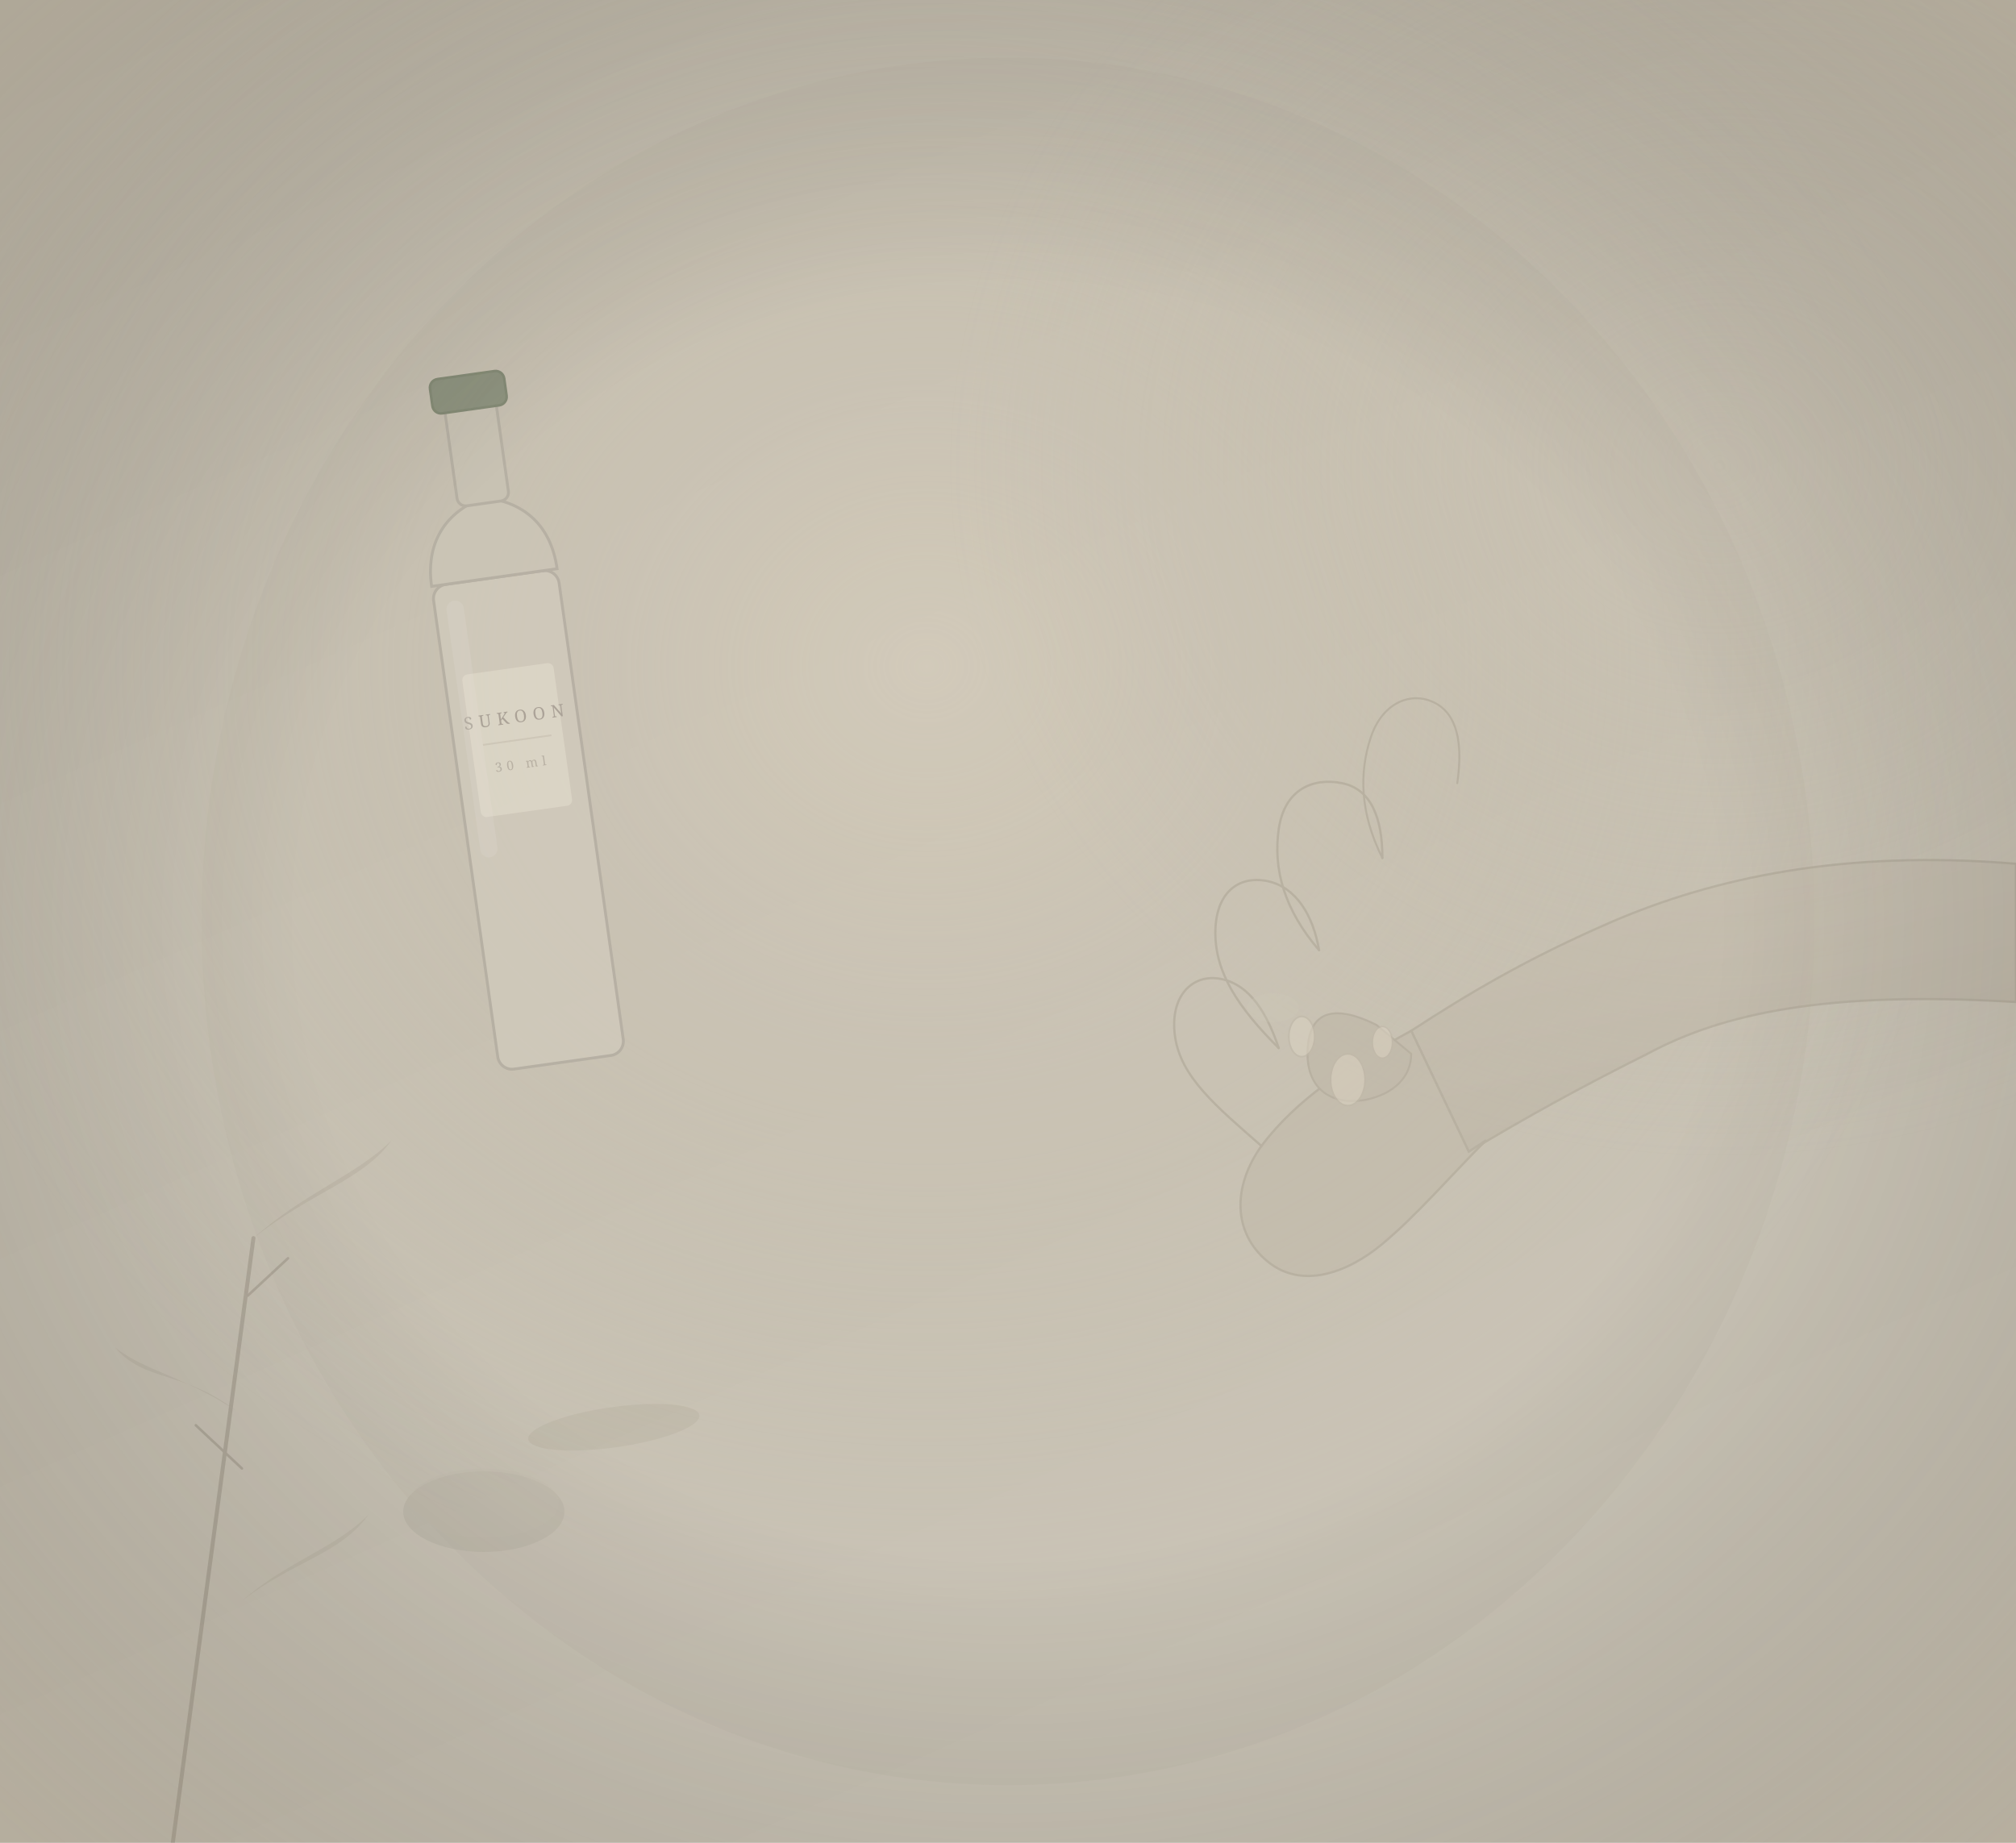
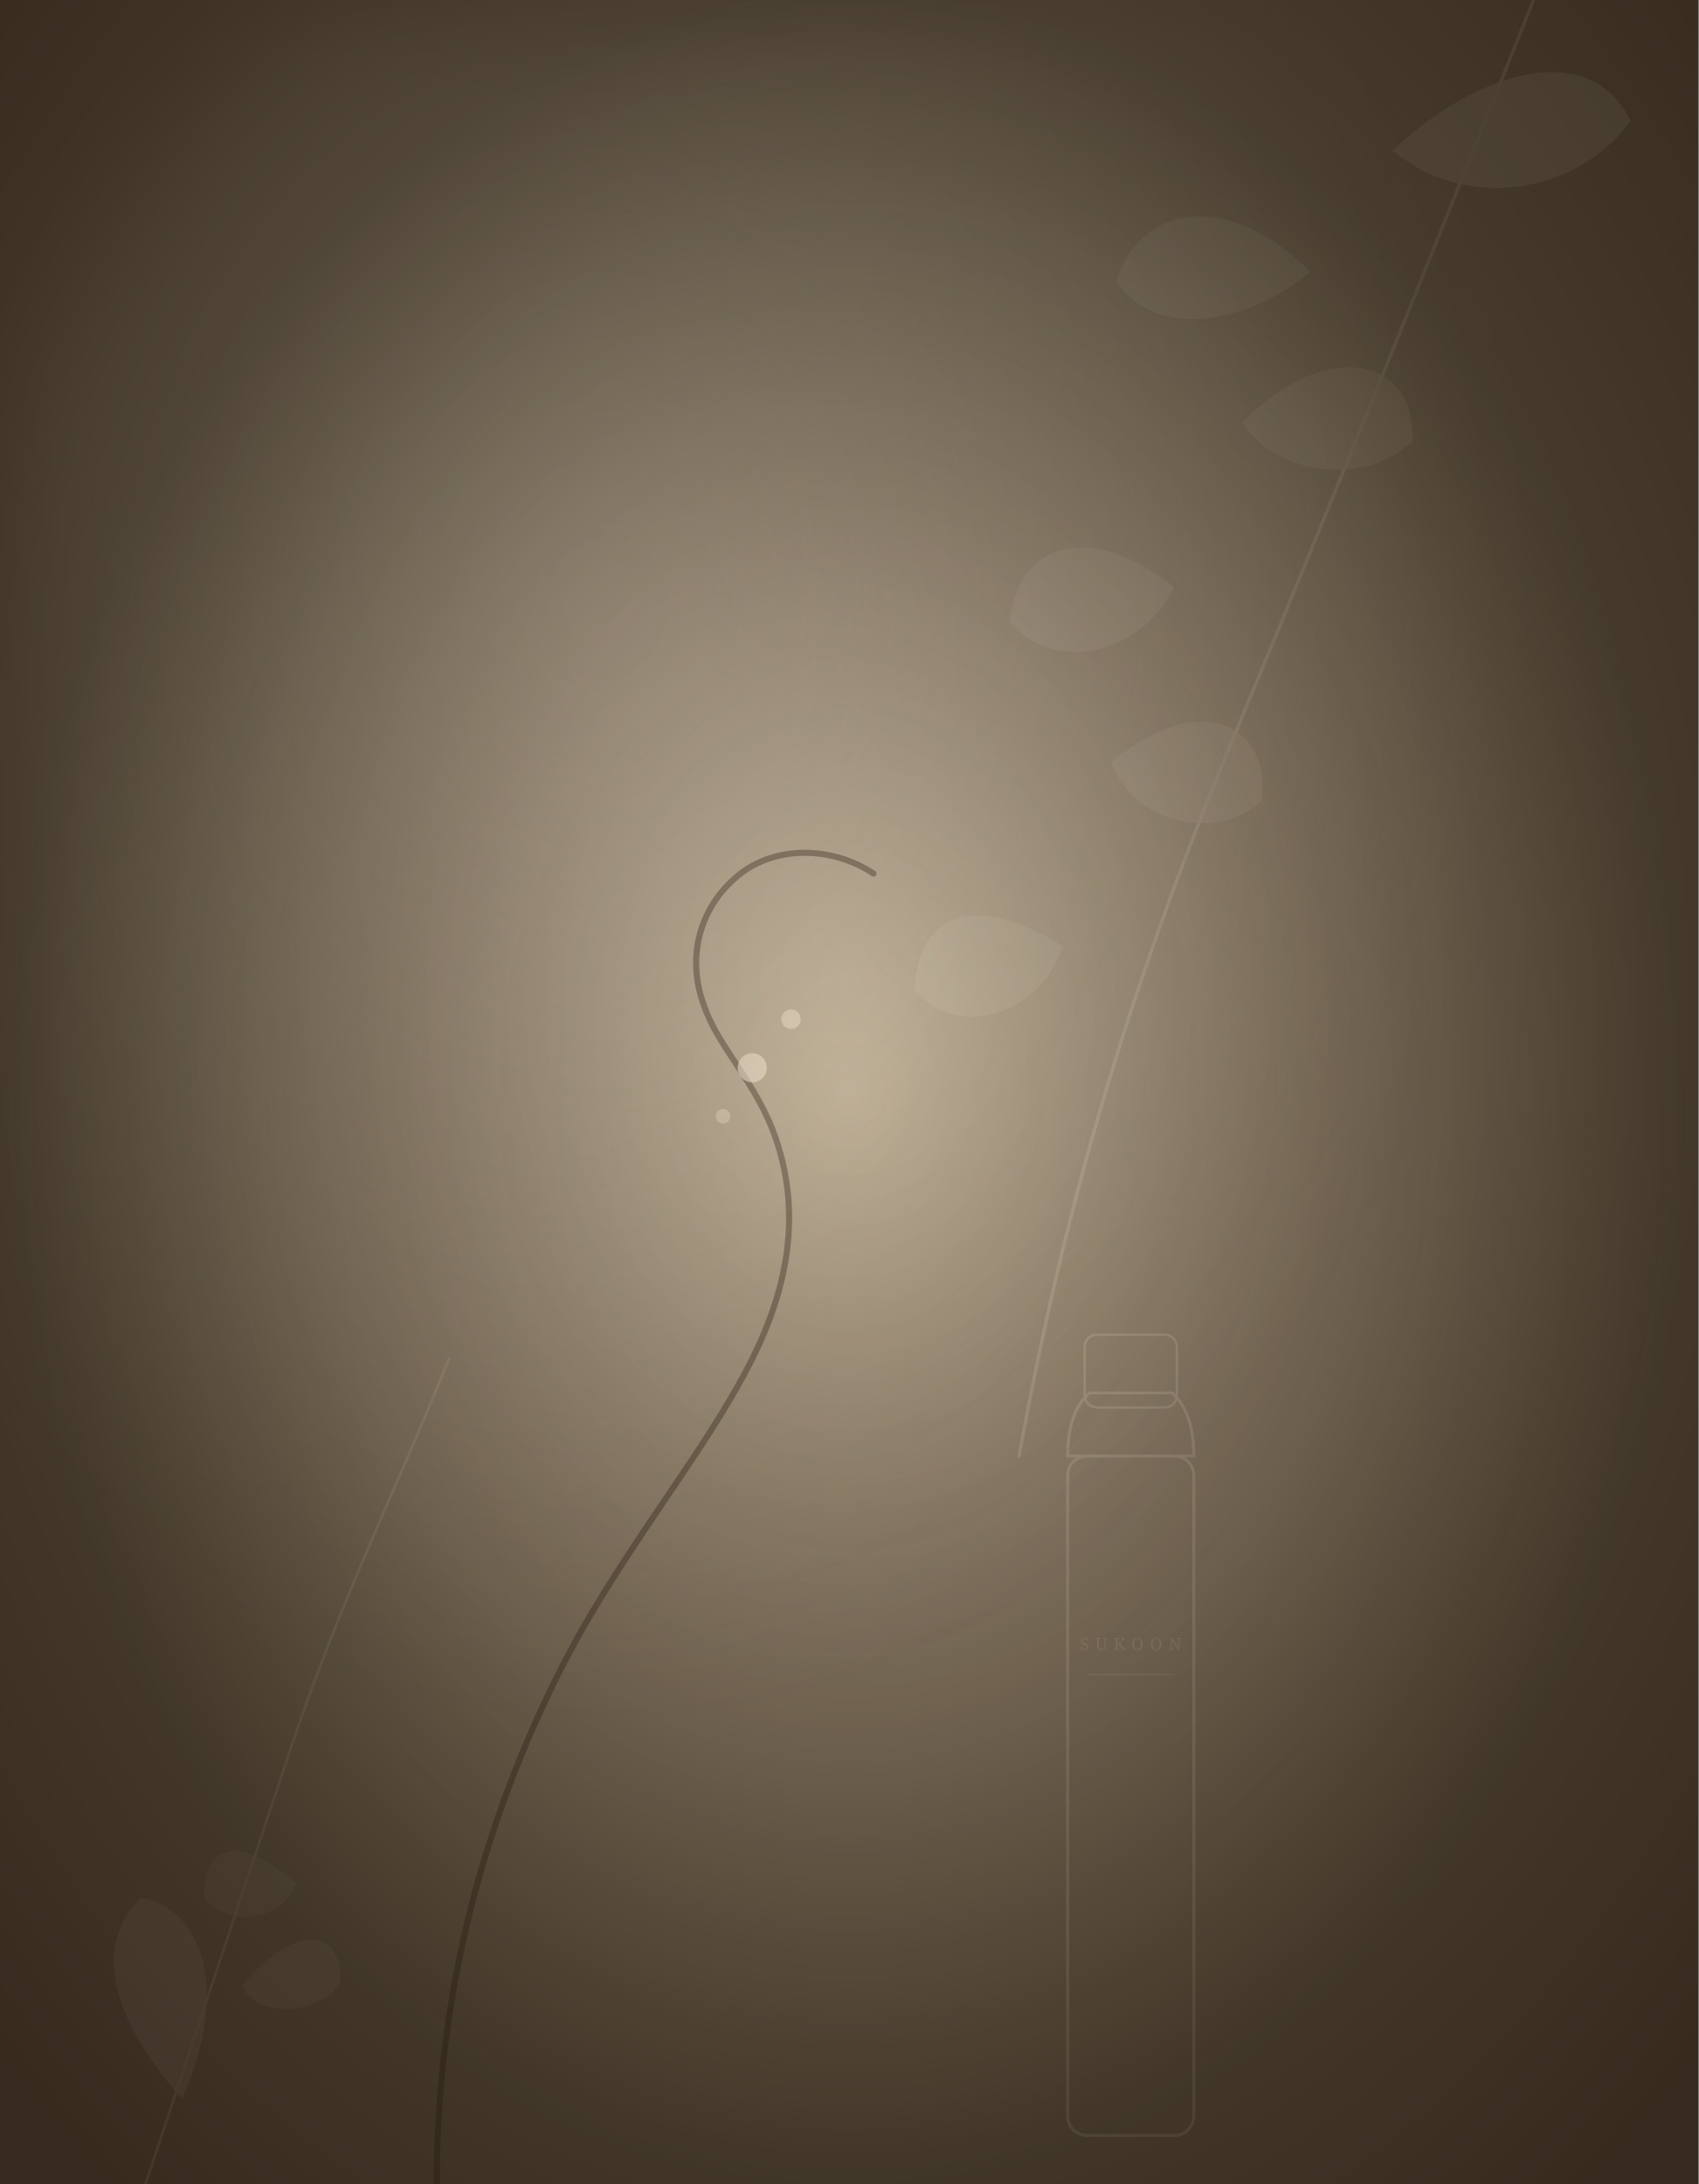
- <svg xmlns="http://www.w3.org/2000/svg" viewBox="0 0 700 640" preserveAspectRatio="xMidYMid slice">
+ <svg xmlns="http://www.w3.org/2000/svg" viewBox="0 0 700 900" preserveAspectRatio="xMidYMid slice">
  <defs>
-     <linearGradient id="bg" x1="0" y1="0" x2="0.5" y2="1">
-       <stop offset="0%" stop-color="#c4beb0" />
-       <stop offset="100%" stop-color="#cec8ba" />
-     </linearGradient>
-     <radialGradient id="warmspot" cx="46%" cy="36%" r="52%">
-       <stop offset="0%" stop-color="#ddd4c2" stop-opacity="0.7" />
-       <stop offset="100%" stop-color="#c0b8a8" stop-opacity="0" />
+     <radialGradient id="bg" cx="50%" cy="45%" r="70%">
+       <stop offset="0%" stop-color="#b8a890" />
+       <stop offset="50%" stop-color="#9a8a72" />
+       <stop offset="100%" stop-color="#60503c" />
    </radialGradient>
-     <radialGradient id="sidelight" cx="85%" cy="25%" r="38%">
-       <stop offset="0%" stop-color="#d0c8b8" stop-opacity="0.5" />
-       <stop offset="100%" stop-color="#c0b8a8" stop-opacity="0" />
+     <radialGradient id="light" cx="40%" cy="35%" r="50%">
+       <stop offset="0%" stop-color="#e4d8c0" stop-opacity="0.52" />
+       <stop offset="100%" stop-color="#e4d8c0" stop-opacity="0" />
    </radialGradient>
-     <linearGradient id="handGrad" x1="0" y1="0" x2="0.4" y2="1">
-       <stop offset="0%" stop-color="#c8bfb0" />
-       <stop offset="100%" stop-color="#b8b0a0" />
-     </linearGradient>
+     <radialGradient id="vignette" cx="50%" cy="50%" r="50%">
+       <stop offset="0%" stop-color="#1a120a" stop-opacity="0" />
+       <stop offset="100%" stop-color="#1a120a" stop-opacity="0.6" />
+     </radialGradient>
+     <filter id="blur">
+       <feGaussianBlur stdDeviation="24" />
+     </filter>
  </defs>
-   <rect width="700" height="640" fill="url(#bg)" />
-   <rect width="700" height="640" fill="url(#warmspot)" />
-   <rect width="700" height="640" fill="url(#sidelight)" />
-   <ellipse cx="350" cy="320" rx="280" ry="300" fill="#b8b0a0" opacity="0.15" />
-   <g opacity="0.5">
-     <path d="M700 300 C640 295 595 305 560 320 C530 333 510 345 490 358 L510 400 C530 388 548 378 572 366 C598 352 634 344 700 348Z" fill="url(#handGrad)" stroke="#a8a090" stroke-width="0.8" />
-     <path d="M490 358 C468 370 450 382 438 398 C428 412 428 428 440 438 C452 448 468 442 480 432 C492 422 504 408 516 396 L510 400Z" fill="#c0b8a8" stroke="#a8a090" stroke-width="0.8" />
-     <path d="M478 356 C462 348 454 352 454 366 C454 378 462 384 474 382 C484 380 490 374 490 366Z" fill="#bcb4a4" stroke="#a8a090" stroke-width="0.7" />
-     <path d="M438 398 C422 384 410 374 408 360 C406 346 414 338 424 340 C434 342 440 352 444 364" fill="none" stroke="#a8a090" stroke-width="0.8" stroke-linecap="round" />
-     <path d="M444 364 C430 350 422 338 422 324 C422 310 430 304 440 306 C450 308 456 318 458 330" fill="none" stroke="#a8a090" stroke-width="0.8" stroke-linecap="round" />
-     <path d="M458 330 C446 316 442 302 444 288 C446 274 456 270 466 272 C476 274 480 284 480 298" fill="none" stroke="#a8a090" stroke-width="0.8" stroke-linecap="round" />
-     <path d="M480 298 C472 282 472 268 476 256 C480 244 490 240 498 244 C506 248 508 258 506 272" fill="none" stroke="#a8a090" stroke-width="0.7" stroke-linecap="round" />
+   <rect width="700" height="900" fill="url(#bg)" />
+   <ellipse cx="320" cy="380" rx="360" ry="440" fill="url(#light)" filter="url(#blur)" />
+   <path d="M 180 900 C 180 820 200 750 230 690 C 255 640 290 600 310 560 C 325 530 330 500 320 470 C 312 446 296 432 290 414 C 282 392 290 370 308 358 C 324 348 345 350 360 360" stroke="#2a1e12" stroke-width="2.5" fill="none" stroke-linecap="round" opacity="0.35" />
+   <g opacity="0.25" stroke="#f0e4cc" stroke-width="1.4" fill="none" stroke-linecap="round" stroke-linejoin="round">
+     <path d="M 640 -20 C 600 80 560 180 510 300 C 468 400 440 490 420 600" />
+     <path d="M 574 62 C 610 28 656 16 672 50 C 648 82 602 86 574 62Z" fill="#f0e4cc" opacity="0.8" stroke="none" />
+     <path d="M 540 112 C 506 78 470 84 460 116 C 476 140 514 134 540 112Z" fill="#f0e4cc" opacity="0.7" stroke="none" />
+     <path d="M 512 174 C 548 138 584 148 582 182 C 560 202 524 194 512 174Z" fill="#f0e4cc" opacity="0.65" stroke="none" />
+     <path d="M 484 242 C 448 214 420 224 416 256 C 434 278 470 270 484 242Z" fill="#f0e4cc" opacity="0.6" stroke="none" />
+     <path d="M 458 314 C 494 284 524 298 520 330 C 500 348 466 338 458 314Z" fill="#f0e4cc" opacity="0.55" stroke="none" />
+     <path d="M 438 390 C 400 366 378 378 377 408 C 393 428 428 420 438 390Z" fill="#f0e4cc" opacity="0.5" stroke="none" />
  </g>
-   <g opacity="0.6">
-     <ellipse cx="468" cy="375" rx="6" ry="9" fill="#d8d0c0" stroke="#c0b8a8" stroke-width="0.6" />
-     <ellipse cx="452" cy="360" rx="4.5" ry="7" fill="#d8d0c0" stroke="#c0b8a8" stroke-width="0.6" />
-     <ellipse cx="480" cy="362" rx="3.5" ry="5.5" fill="#d8d0c0" stroke="#c0b8a8" stroke-width="0.5" />
-     <ellipse cx="442" cy="350" rx="9" ry="5" fill="#cec8b8" opacity="0.4" />
+   <g opacity="0.2" stroke="#f0e4cc" stroke-width="1.1" fill="none" stroke-linecap="round">
+     <path d="M 60 900 C 80 840 100 780 120 720 C 140 660 165 610 185 560" />
+     <path d="M 75 865 C 46 832 38 802 58 782 C 82 786 96 818 75 865Z" fill="#f0e4cc" opacity="0.7" stroke="none" />
+     <path d="M 100 818 C 124 790 142 796 140 818 C 126 834 102 828 100 818Z" fill="#f0e4cc" opacity="0.6" stroke="none" />
+     <path d="M 122 776 C 96 754 84 762 84 782 C 96 796 118 790 122 776Z" fill="#f0e4cc" opacity="0.5" stroke="none" />
  </g>
-   <g opacity="0.55" transform="rotate(-8, 180, 260)">
-     <ellipse cx="180" cy="498" rx="30" ry="7" fill="#8a8070" opacity="0.2" />
-     <rect x="158" y="200" width="44" height="170" rx="5" fill="#d4cec0" stroke="#a8a298" stroke-width="1" />
-     <path d="M158 200 C158 184 167 175 180 172 C193 175 202 184 202 200Z" fill="#ccc6b8" stroke="#a8a298" stroke-width="1" />
-     <rect x="171" y="138" width="18" height="36" rx="3" fill="#c8c2b4" stroke="#a8a298" stroke-width="1" />
-     <rect x="167" y="129" width="26" height="12" rx="3" fill="#5e6e56" stroke="#4e5e46" stroke-width="0.9" />
-     <rect x="164" y="232" width="32" height="50" rx="2" fill="#eee8d8" opacity="0.8" />
-     <text x="180" y="251" text-anchor="middle" font-family="Georgia,serif" font-size="6" fill="#888078" letter-spacing="2" opacity="0.9">SUKOON</text>
-     <line x1="168" y1="257" x2="192" y2="257" stroke="#cac4b4" stroke-width="0.6" opacity="0.75" />
-     <text x="180" y="267" text-anchor="middle" font-family="Georgia,serif" font-size="4.5" fill="#9a9488" letter-spacing="1.5" opacity="0.8">30 ml</text>
-     <rect x="162" y="206" width="6" height="90" rx="3" fill="white" opacity="0.16" />
+   <circle cx="310" cy="440" r="6" fill="#f5e8d0" opacity="0.6" />
+   <circle cx="326" cy="420" r="4" fill="#f5e8d0" opacity="0.5" />
+   <circle cx="298" cy="460" r="3" fill="#f5e8d0" opacity="0.4" />
+   <g opacity="0.28" transform="translate(440, 550)">
+     <rect x="0" y="50" width="52" height="280" rx="8" stroke="#f0e4cc" stroke-width="1.2" fill="none" />
+     <path d="M0 50 Q0 32 9 24 L43 24 Q52 32 52 50Z" stroke="#f0e4cc" stroke-width="1.2" fill="none" />
+     <rect x="7" y="0" width="38" height="30" rx="5" stroke="#f0e4cc" stroke-width="1" fill="none" />
+     <line x1="8" y1="140" x2="44" y2="140" stroke="#f0e4cc" stroke-width="0.6" opacity="0.6" />
+     <text x="26" y="130" font-family="Georgia,serif" font-size="7" fill="#f0e4cc" text-anchor="middle" letter-spacing="2.5" opacity="0.8">SUKOON</text>
  </g>
-   <g opacity="0.3" stroke="#7a7060" stroke-linecap="round" fill="none">
-     <line x1="60" y1="640" x2="88" y2="430" stroke-width="1.4" />
-     <path d="M88 430 C108 414 126 410 136 396 C124 408 106 414 88 430Z" fill="#8a8070" fill-opacity="0.5" stroke-width="0" />
-     <path d="M82 490 C64 476 50 480 40 468 C50 476 64 478 82 490Z" fill="#8a8070" fill-opacity="0.45" stroke-width="0" />
-     <path d="M84 556 C102 542 118 540 128 526 C116 538 100 542 84 556Z" fill="#8a8070" fill-opacity="0.4" stroke-width="0" />
-     <line x1="84" y1="510" x2="68" y2="495" stroke-width="0.9" />
-     <line x1="86" y1="450" x2="100" y2="437" stroke-width="0.9" />
-   </g>
-   <ellipse cx="168" cy="525" rx="28" ry="14" fill="#b8b2a4" opacity="0.45" />
-   <ellipse cx="168" cy="522" rx="26" ry="12" fill="#c4beb0" opacity="0.35" />
-   <radialGradient id="vig" cx="50%" cy="50%" r="70%">
-     <stop offset="50%" stop-color="transparent" />
-     <stop offset="100%" stop-color="#7a6e5a" stop-opacity="0.28" />
-   </radialGradient>
-   <rect width="700" height="640" fill="url(#vig)" />
+   <rect width="700" height="900" fill="url(#vignette)" />
</svg>
